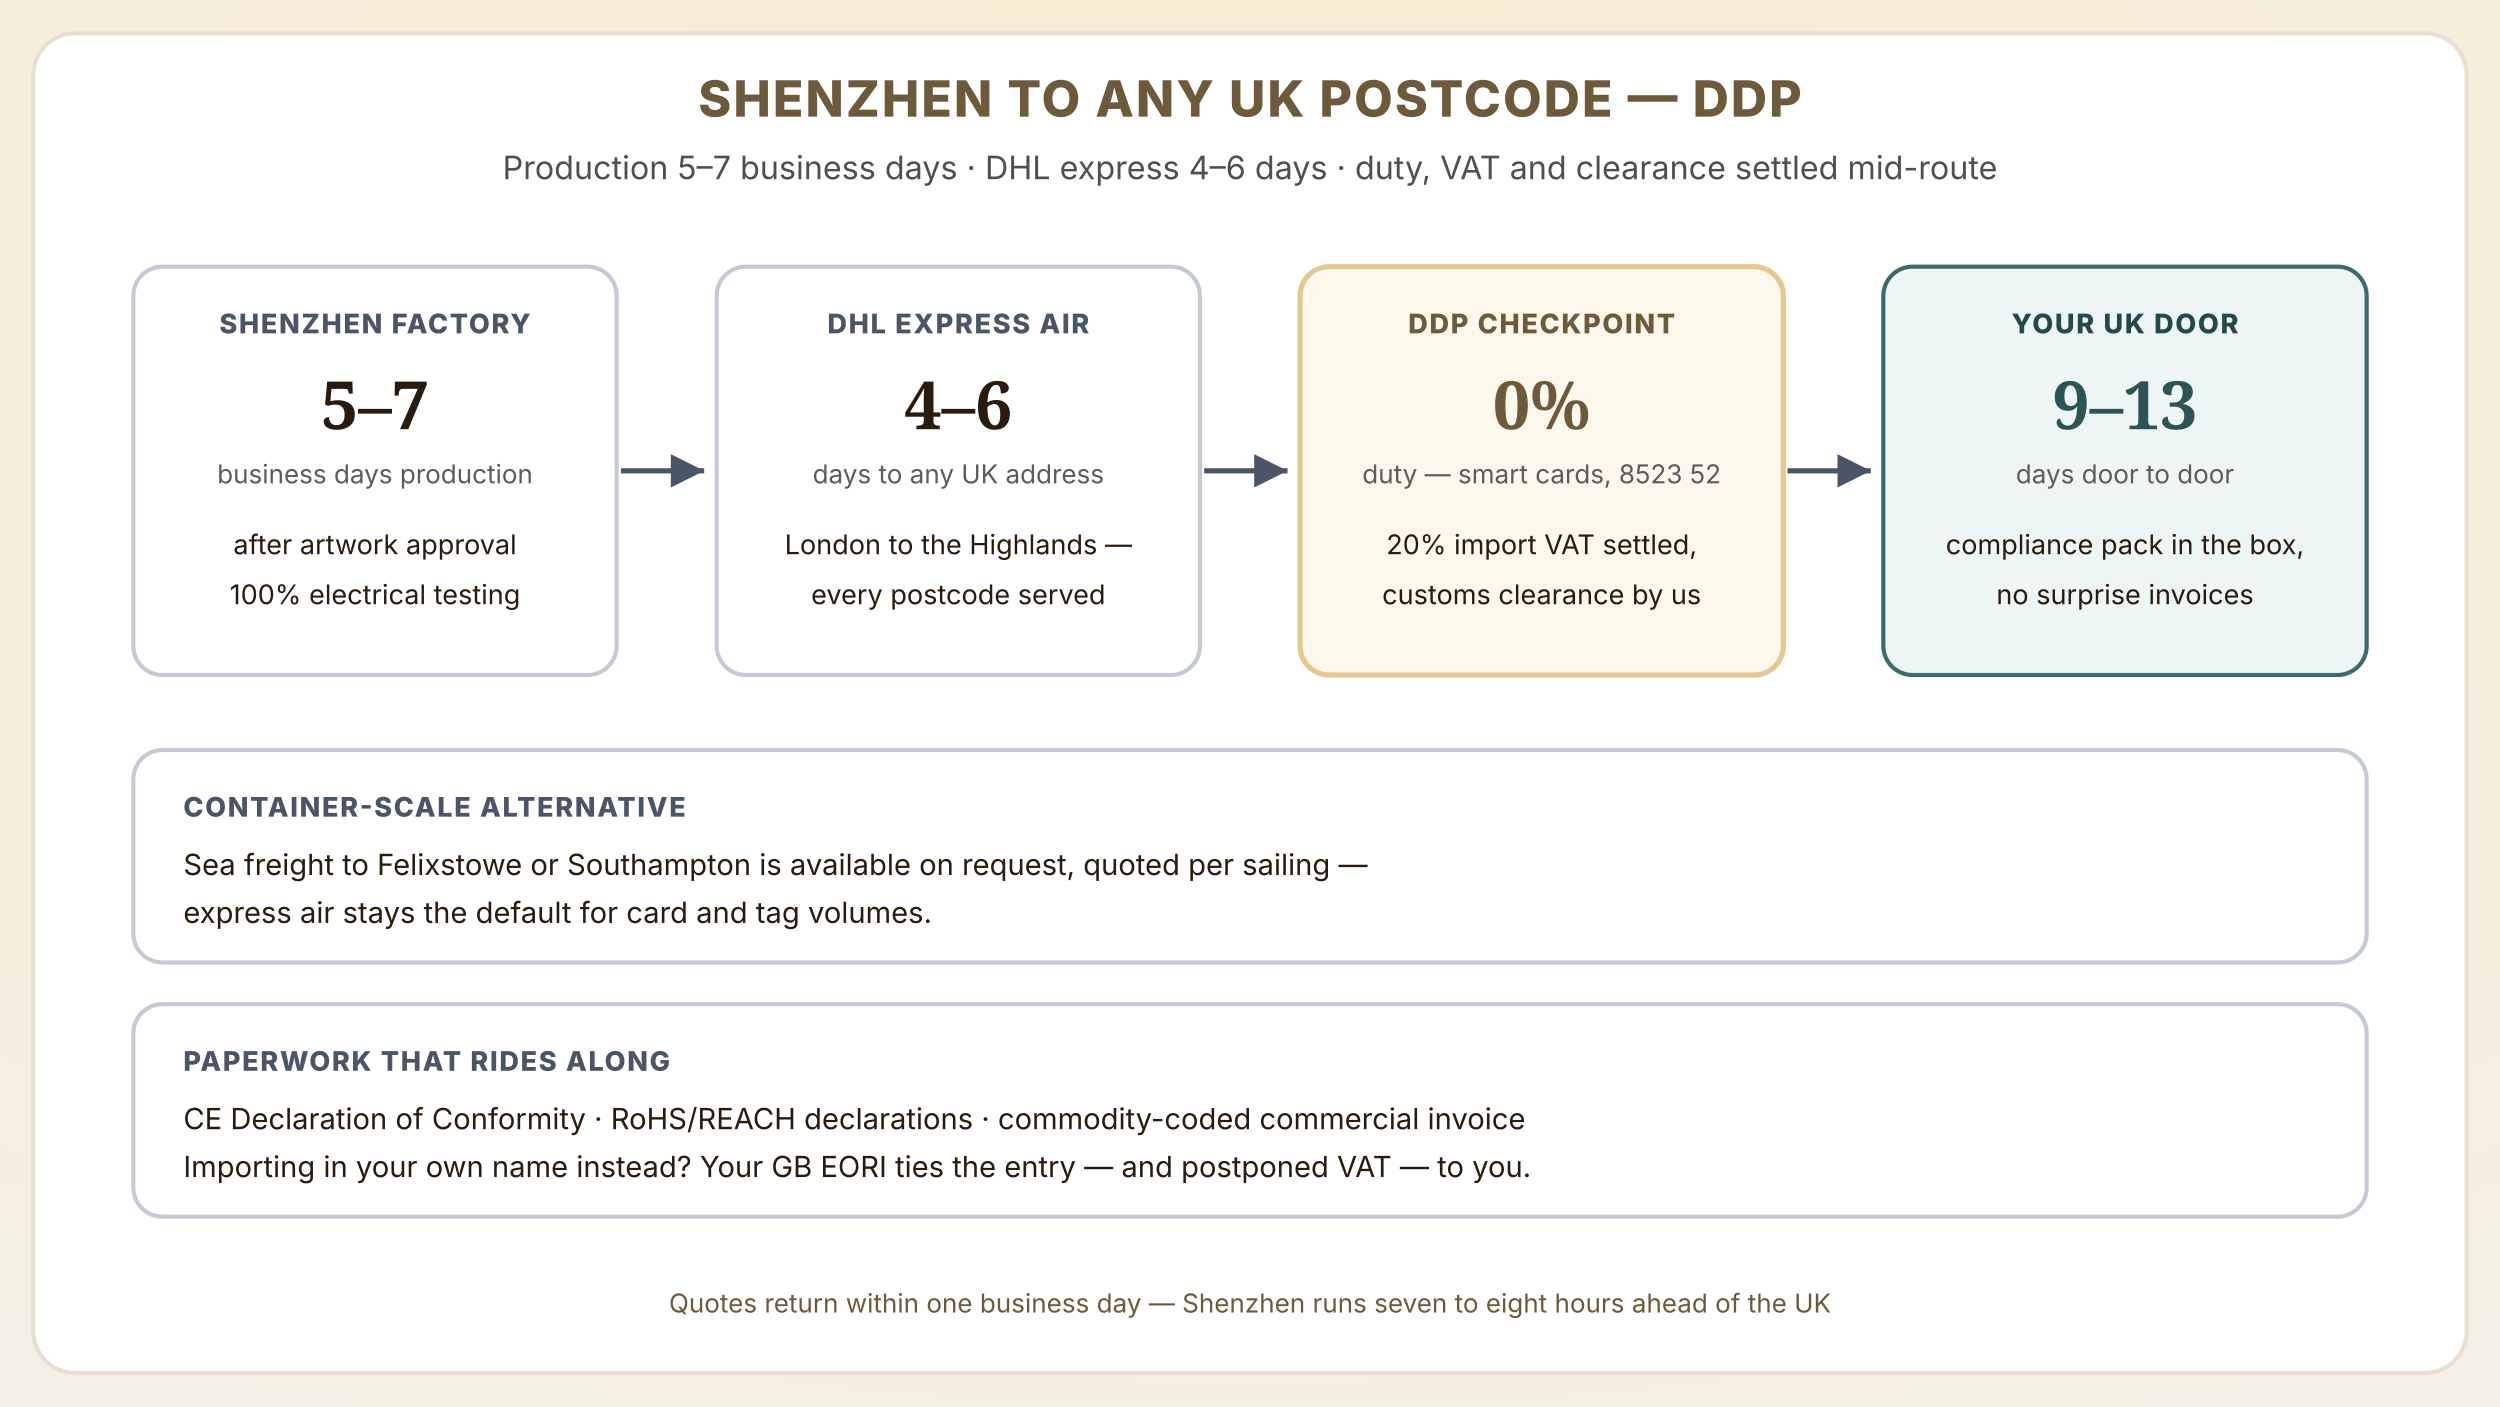
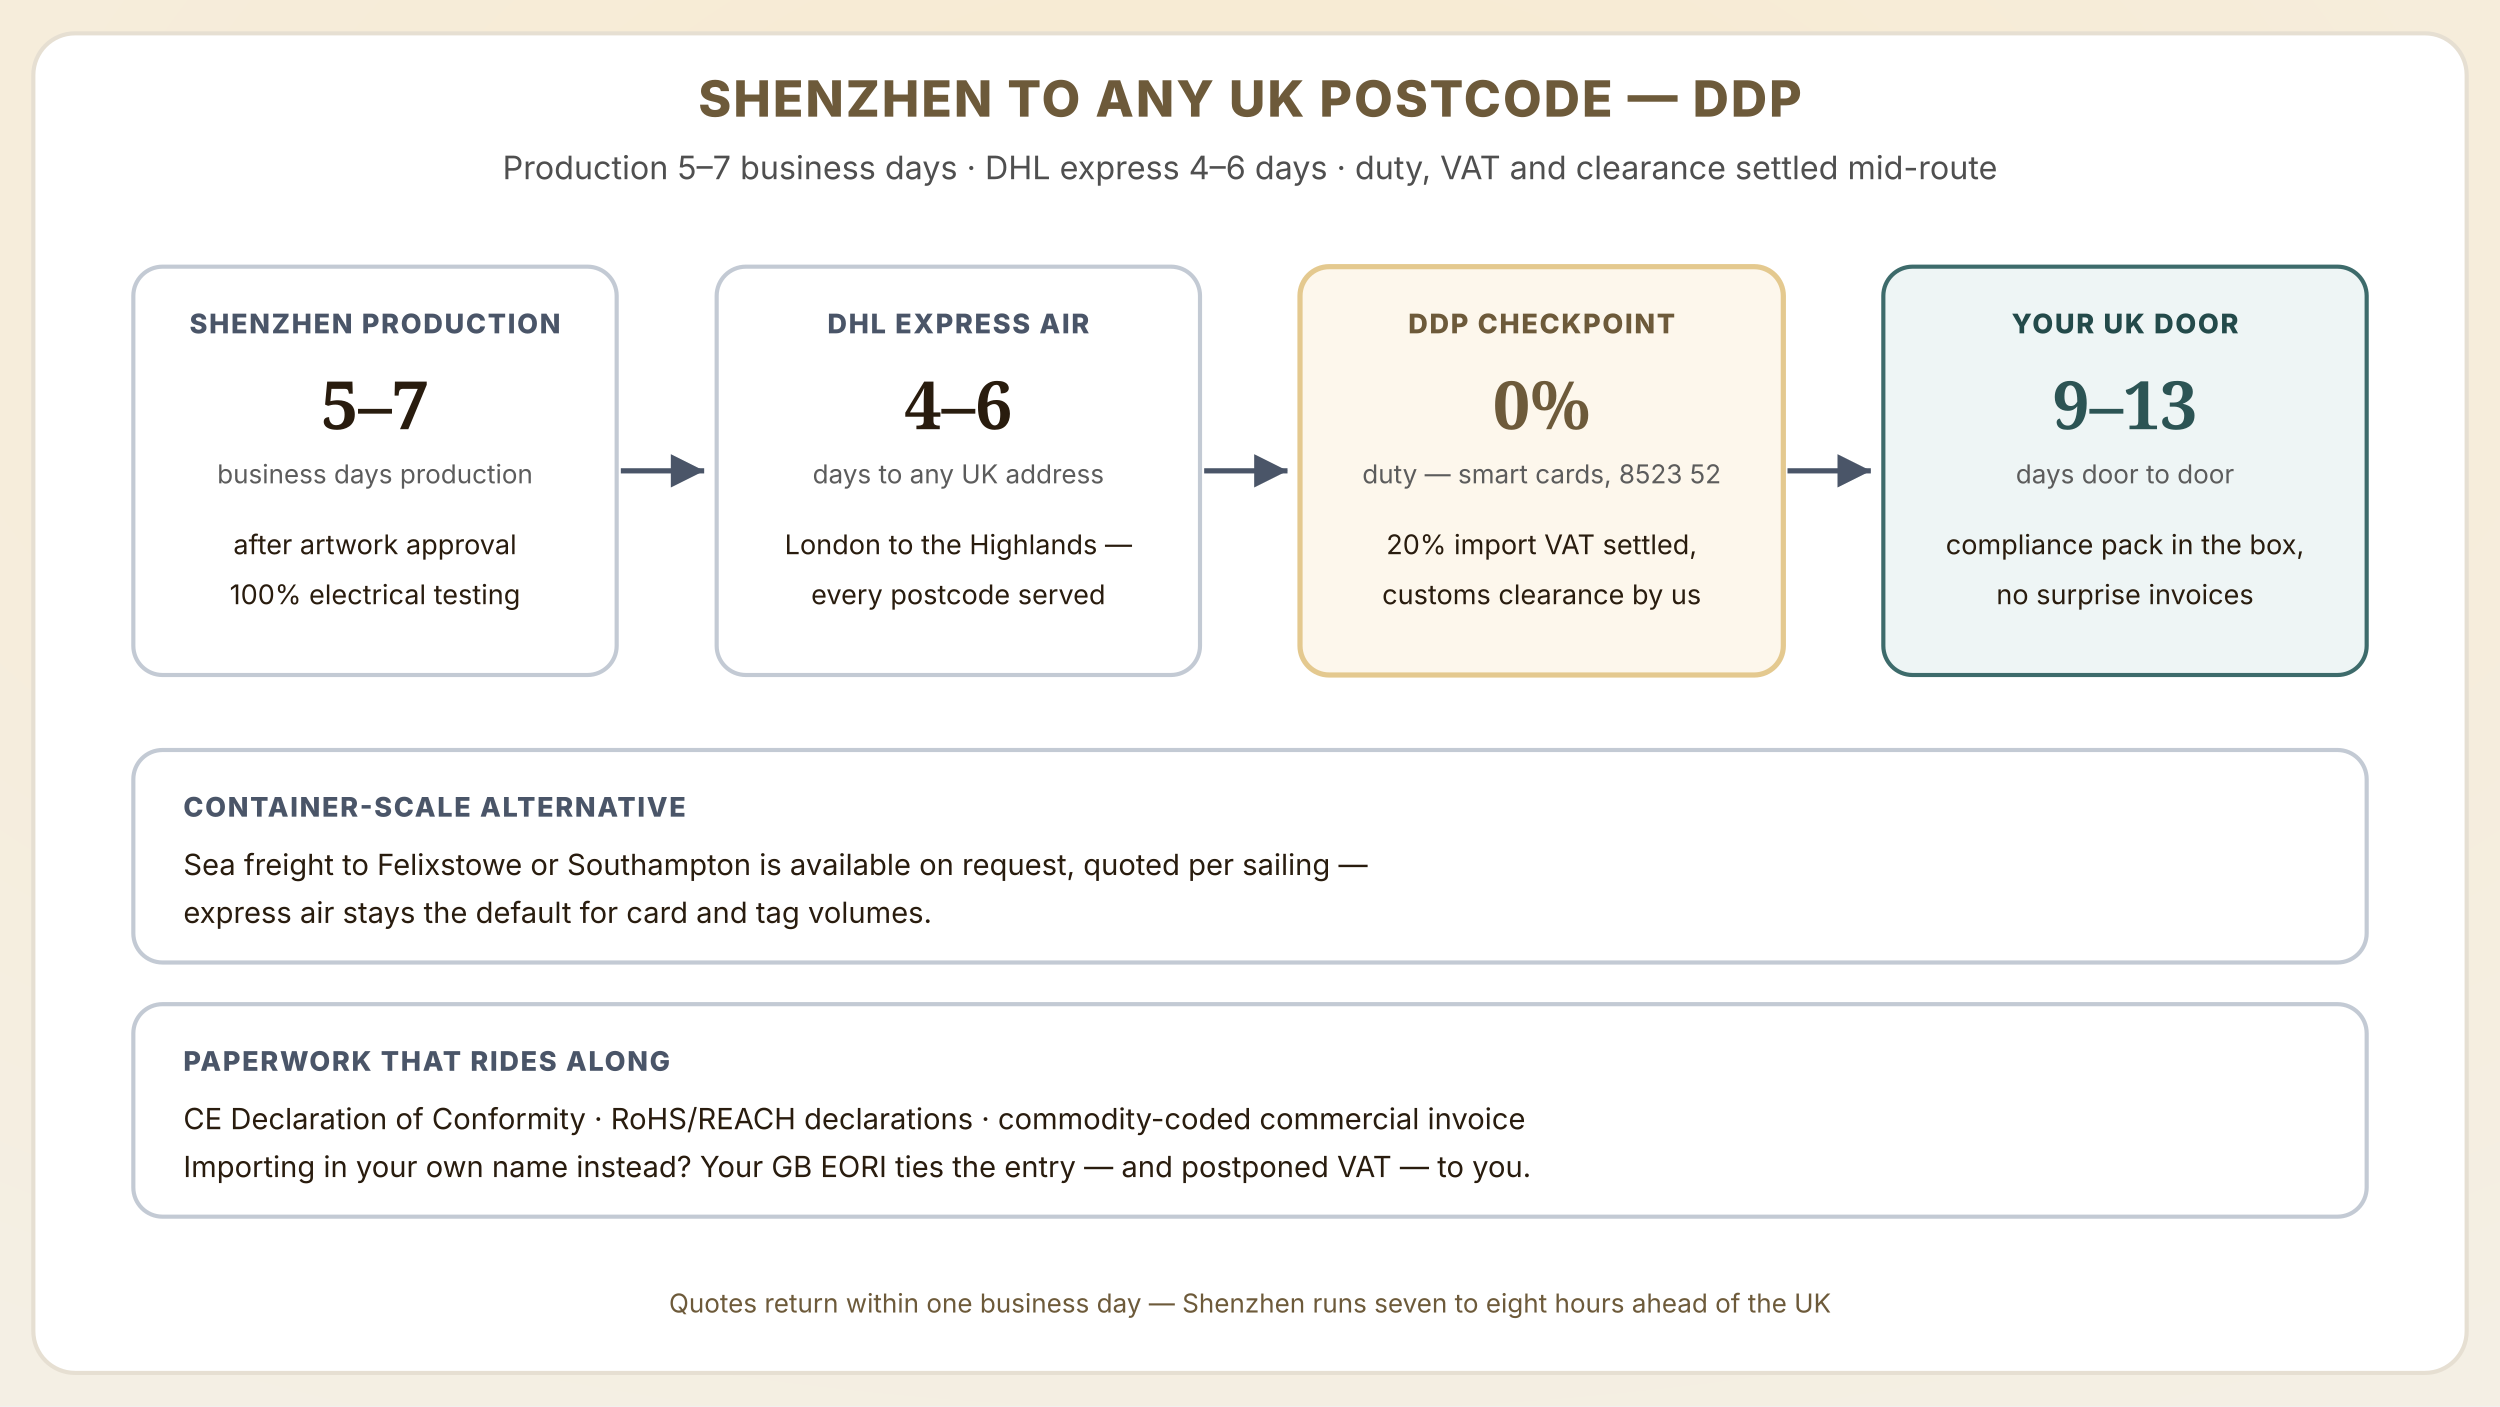
<svg xmlns="http://www.w3.org/2000/svg" viewBox="0 0 1200 675" role="img" aria-labelledby="uklTitle uklDesc" font-family="Inter, -apple-system, BlinkMacSystemFont, 'Segoe UI', Roboto, sans-serif">
  <defs>
    <radialGradient id="uklBg" cx="50%" cy="18%" r="92%">
      <stop offset="0%" stop-color="#f8ead0" />
      <stop offset="100%" stop-color="#f4efe4" />
    </radialGradient>
    <marker id="uklArr" viewBox="0 0 10 10" refX="8" refY="5" markerWidth="8" markerHeight="8" orient="auto-start-reverse">
      <path d="M 0 1 L 8 5 L 0 9 z" fill="#4a5568" />
    </marker>
  </defs>
  <rect width="1200" height="675" fill="url(#uklBg)" />
  <rect x="16" y="16" width="1168" height="643" rx="20" fill="#ffffff" stroke="#e6dfd2" stroke-width="2" />
  <text x="600" y="56" text-anchor="middle" font-size="24" font-weight="800" letter-spacing="1" fill="#6d5a3a">SHENZHEN TO ANY UK POSTCODE — DDP</text>
  <text x="600" y="86" text-anchor="middle" font-size="15.5" fill="#4f4f4f">Production 5–7 business days · DHL express 4–6 days · duty, VAT and clearance settled mid-route</text>
  <rect x="64" y="128" width="232" height="196" rx="14" fill="#ffffff" stroke="#c3cad4" stroke-width="2" />
-   <text x="180" y="160" text-anchor="middle" font-size="13" font-weight="800" letter-spacing="0.8" fill="#4a5568">SHENZHEN FACTORY</text>
+   <text x="180" y="160" text-anchor="middle" font-size="13" font-weight="800" letter-spacing="0.8" fill="#4a5568">SHENZHEN PRODUCTION</text>
  <text x="180" y="206" text-anchor="middle" font-size="32" font-weight="700" fill="#291c0e" font-family="Lora, Georgia, serif">5–7</text>
  <text x="180" y="232" text-anchor="middle" font-size="12.5" fill="#5c5c5c">business days production</text>
  <text x="180" y="266" text-anchor="middle" font-size="13" fill="#291c0e">after artwork approval</text>
  <text x="180" y="290" text-anchor="middle" font-size="13" fill="#291c0e">100% electrical testing</text>
  <rect x="344" y="128" width="232" height="196" rx="14" fill="#ffffff" stroke="#c3cad4" stroke-width="2" />
  <text x="460" y="160" text-anchor="middle" font-size="13" font-weight="800" letter-spacing="0.8" fill="#4a5568">DHL EXPRESS AIR</text>
  <text x="460" y="206" text-anchor="middle" font-size="32" font-weight="700" fill="#291c0e" font-family="Lora, Georgia, serif">4–6</text>
  <text x="460" y="232" text-anchor="middle" font-size="12.5" fill="#5c5c5c">days to any UK address</text>
  <text x="460" y="266" text-anchor="middle" font-size="13" fill="#291c0e">London to the Highlands —</text>
  <text x="460" y="290" text-anchor="middle" font-size="13" fill="#291c0e">every postcode served</text>
  <rect x="624" y="128" width="232" height="196" rx="14" fill="#fdf7ec" stroke="#e4c98f" stroke-width="2.5" />
  <text x="740" y="160" text-anchor="middle" font-size="13" font-weight="800" letter-spacing="0.8" fill="#6d5a3a">DDP CHECKPOINT</text>
  <text x="740" y="206" text-anchor="middle" font-size="32" font-weight="700" fill="#6d5a3a" font-family="Lora, Georgia, serif">0%</text>
  <text x="740" y="232" text-anchor="middle" font-size="12.5" fill="#5c5c5c">duty — smart cards, 8523 52</text>
  <text x="740" y="266" text-anchor="middle" font-size="13" fill="#291c0e">20% import VAT settled,</text>
  <text x="740" y="290" text-anchor="middle" font-size="13" fill="#291c0e">customs clearance by us</text>
  <rect x="904" y="128" width="232" height="196" rx="14" fill="#eef5f5" stroke="#3d6b6b" stroke-width="2" />
  <text x="1020" y="160" text-anchor="middle" font-size="13" font-weight="800" letter-spacing="0.8" fill="#234a4a">YOUR UK DOOR</text>
  <text x="1020" y="206" text-anchor="middle" font-size="32" font-weight="700" fill="#2c5454" font-family="Lora, Georgia, serif">9–13</text>
  <text x="1020" y="232" text-anchor="middle" font-size="12.5" fill="#5c5c5c">days door to door</text>
  <text x="1020" y="266" text-anchor="middle" font-size="13" fill="#291c0e">compliance pack in the box,</text>
  <text x="1020" y="290" text-anchor="middle" font-size="13" fill="#291c0e">no surprise invoices</text>
  <line x1="298" y1="226" x2="338" y2="226" stroke="#4a5568" stroke-width="2.5" marker-end="url(#uklArr)" />
  <line x1="578" y1="226" x2="618" y2="226" stroke="#4a5568" stroke-width="2.5" marker-end="url(#uklArr)" />
  <line x1="858" y1="226" x2="898" y2="226" stroke="#4a5568" stroke-width="2.5" marker-end="url(#uklArr)" />
  <rect x="64" y="360" width="1072" height="102" rx="14" fill="#ffffff" stroke="#c3cad4" stroke-width="2" />
  <text x="88" y="392" font-size="13" font-weight="800" letter-spacing="0.8" fill="#4a5568">CONTAINER-SCALE ALTERNATIVE</text>
  <text x="88" y="420" font-size="14" fill="#291c0e">Sea freight to Felixstowe or Southampton is available on request, quoted per sailing —</text>
  <text x="88" y="443" font-size="14" fill="#291c0e">express air stays the default for card and tag volumes.</text>
  <rect x="64" y="482" width="1072" height="102" rx="14" fill="#ffffff" stroke="#c3cad4" stroke-width="2" />
  <text x="88" y="514" font-size="13" font-weight="800" letter-spacing="0.8" fill="#4a5568">PAPERWORK THAT RIDES ALONG</text>
  <text x="88" y="542" font-size="14" fill="#291c0e">CE Declaration of Conformity · RoHS/REACH declarations · commodity-coded commercial invoice</text>
  <text x="88" y="565" font-size="14" fill="#291c0e">Importing in your own name instead? Your GB EORI ties the entry — and postponed VAT — to you.</text>
  <text x="600" y="630" text-anchor="middle" font-size="12.5" fill="#6d5a3a">Quotes return within one business day — Shenzhen runs seven to eight hours ahead of the UK</text>
</svg>
